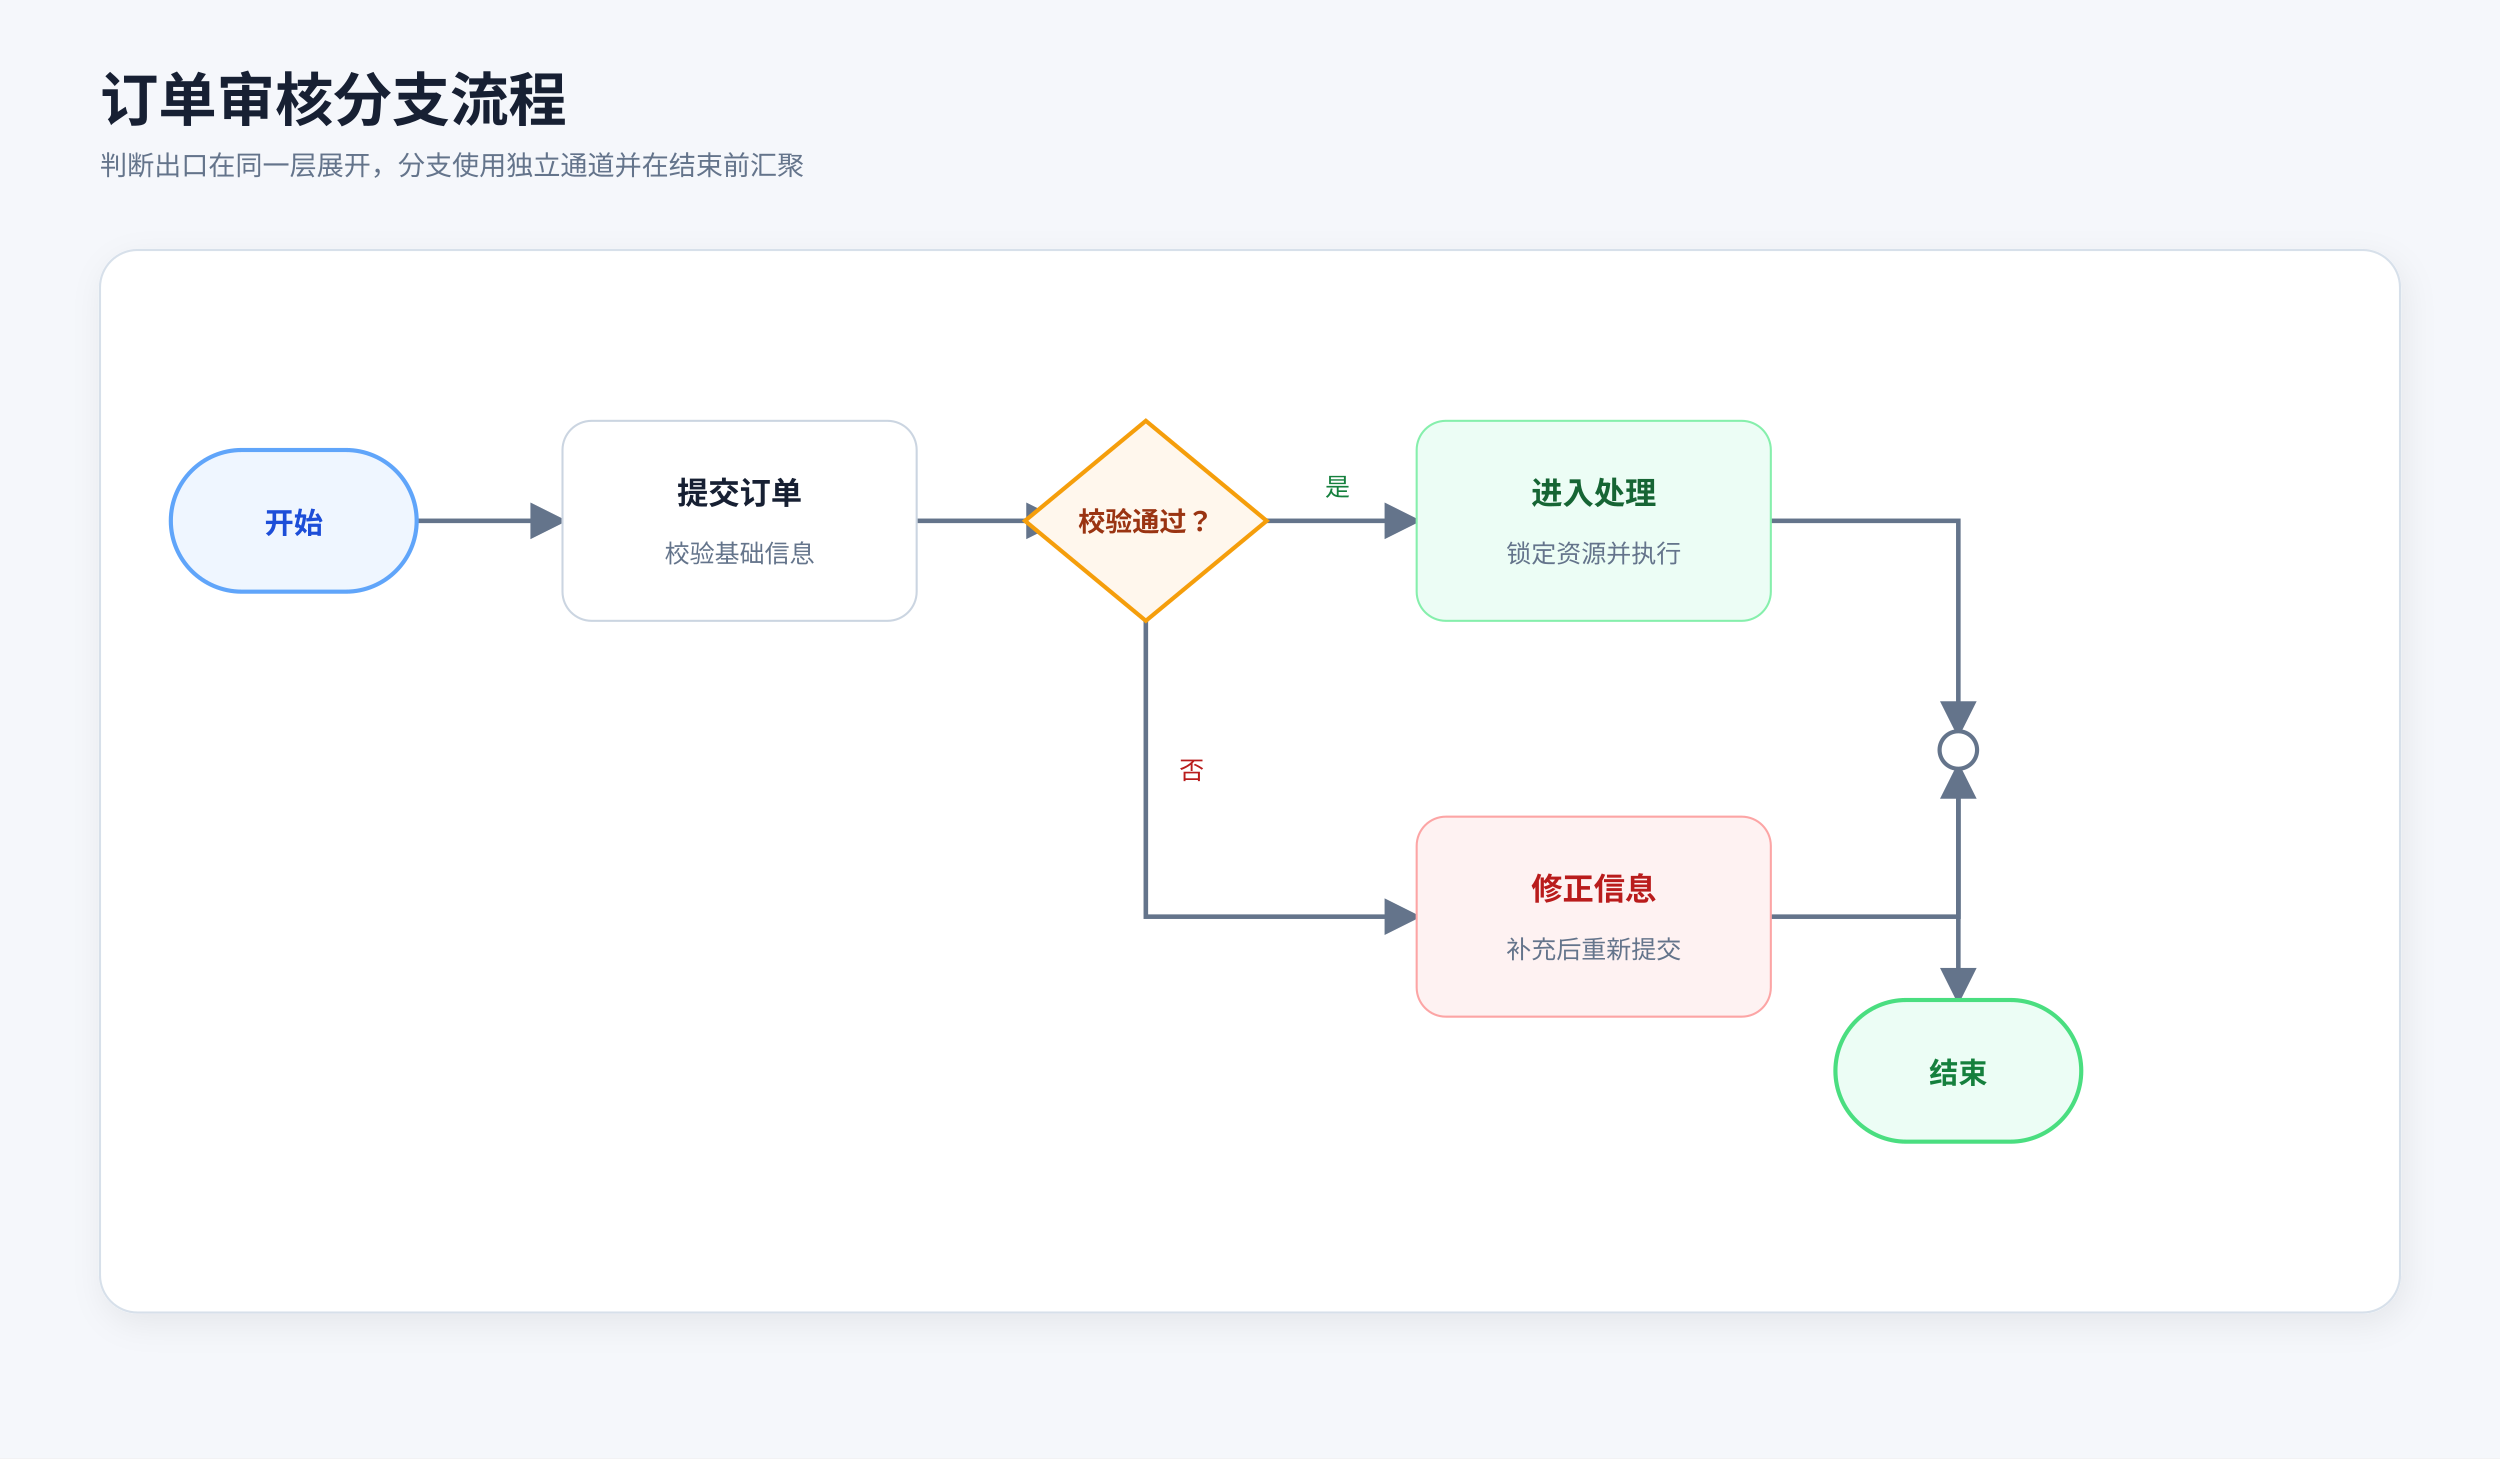
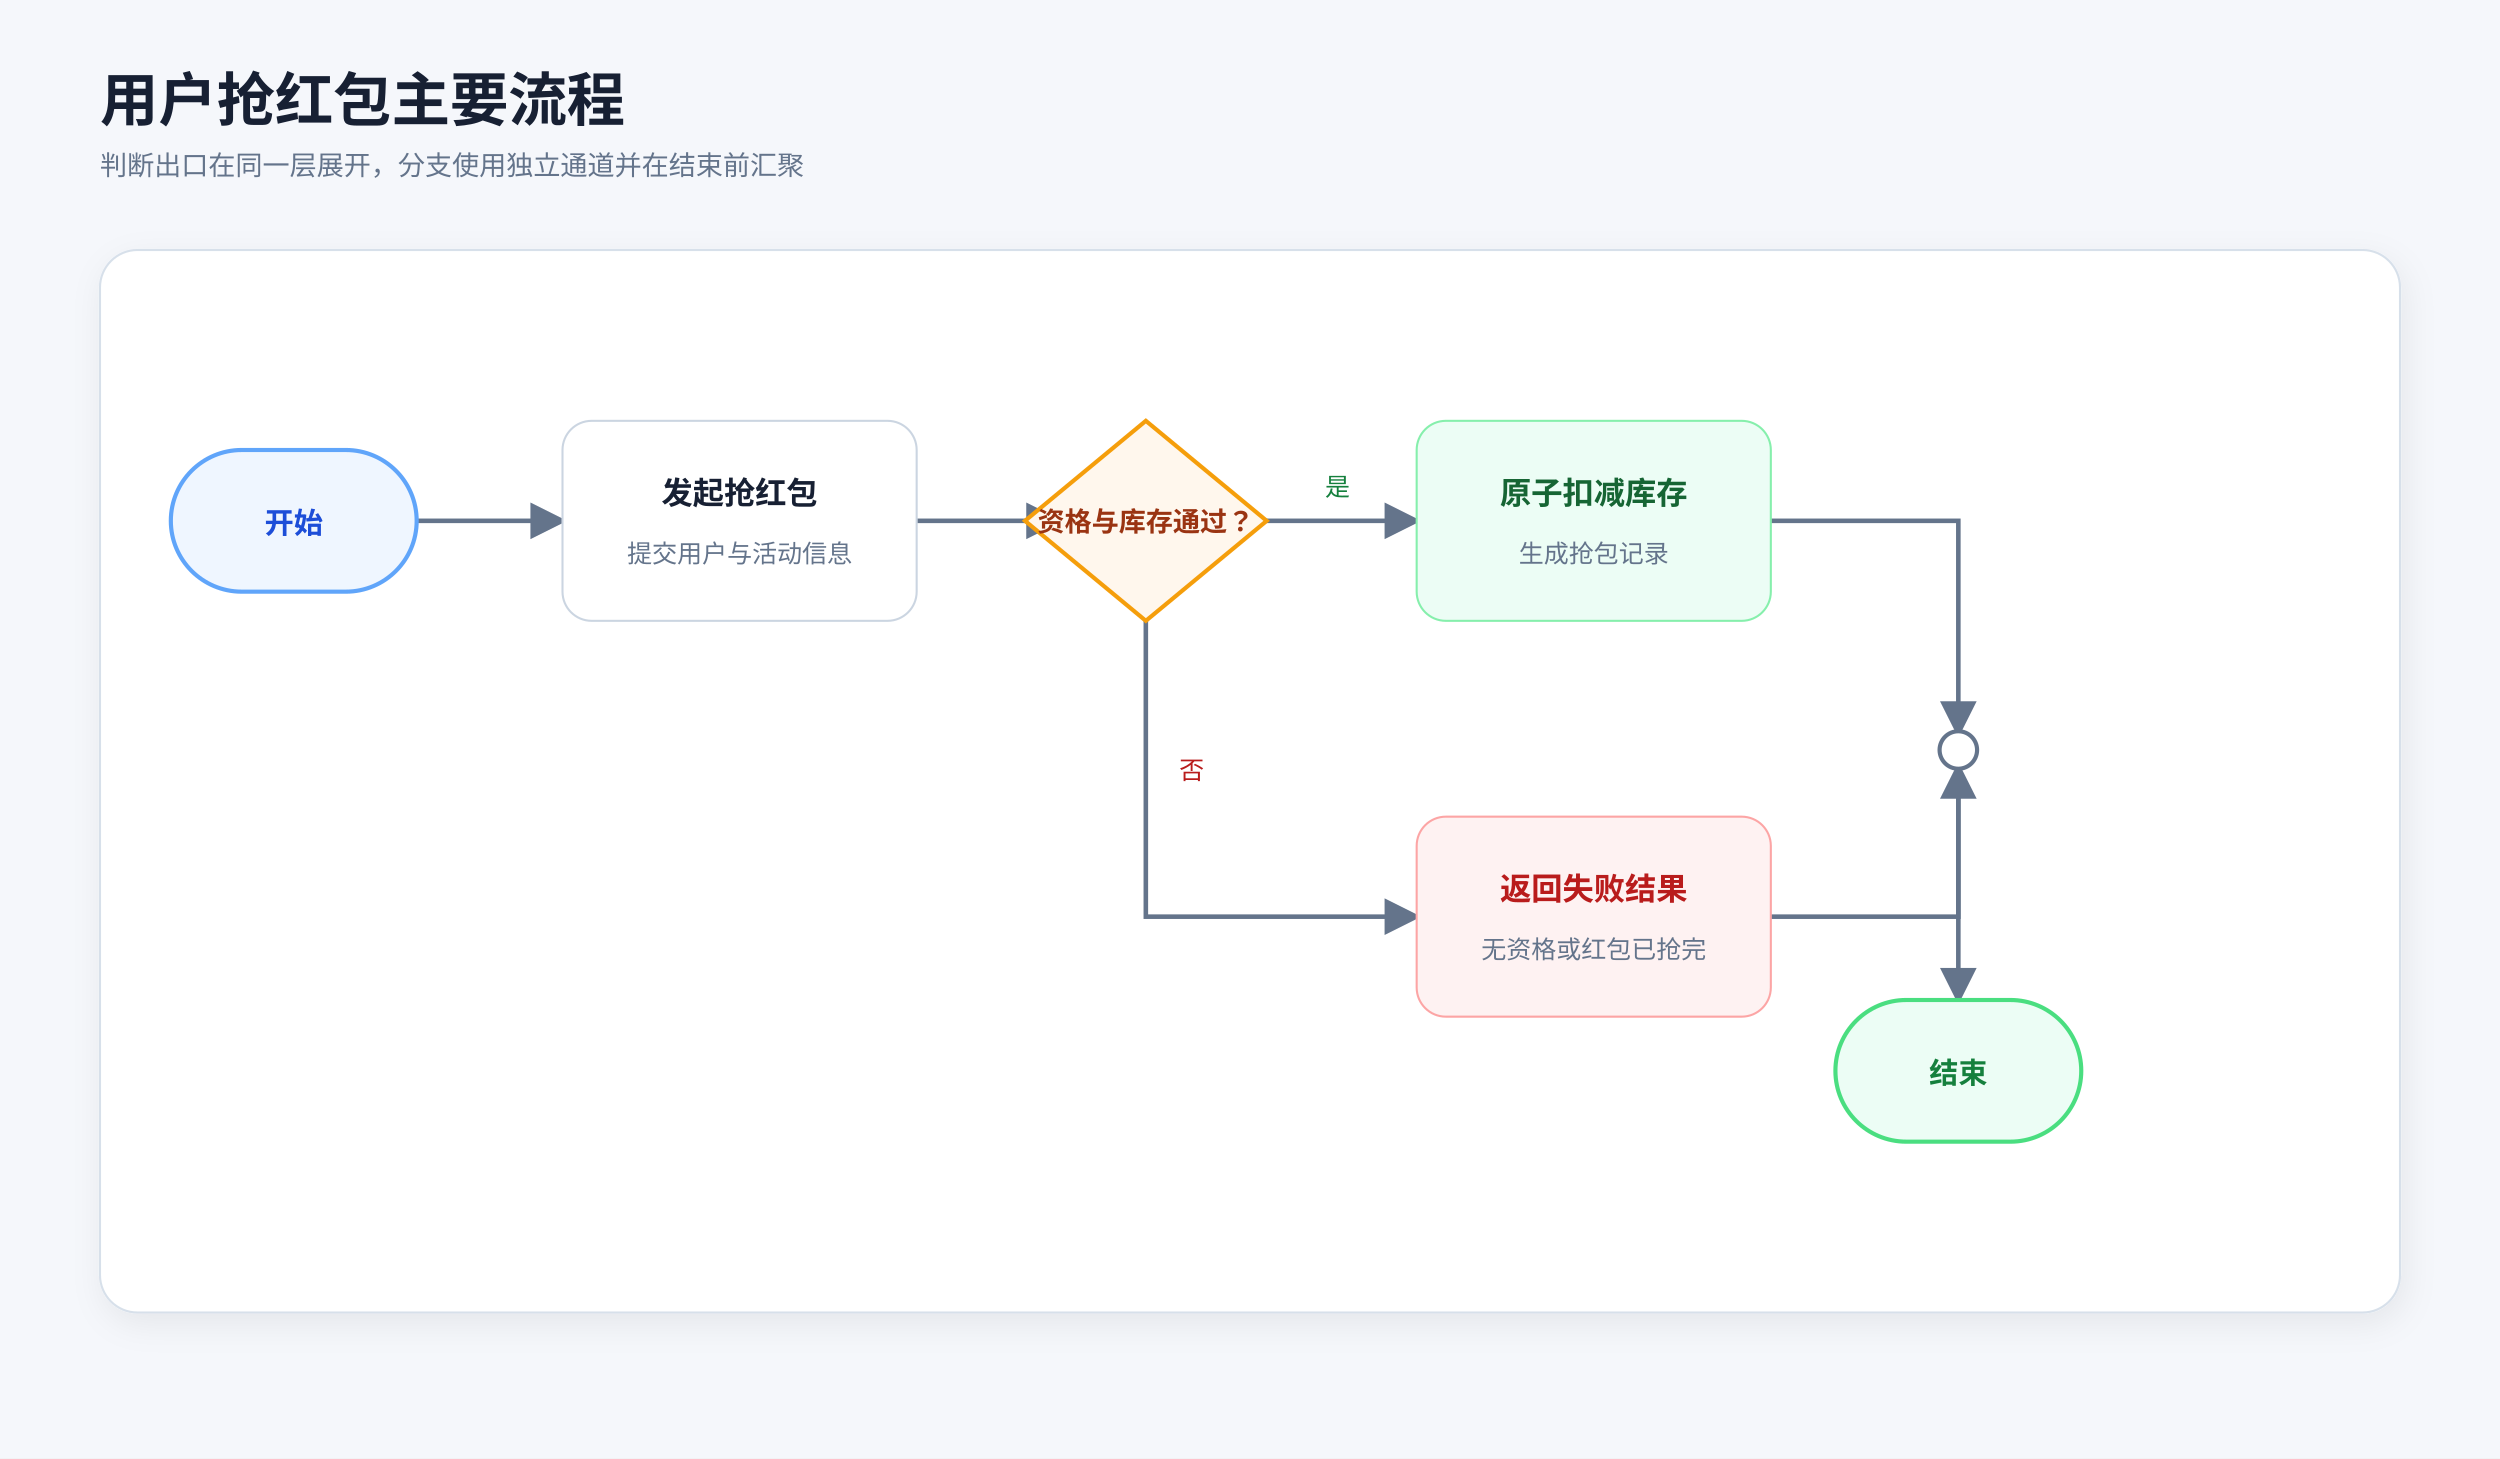
<svg xmlns="http://www.w3.org/2000/svg" width="1200" height="700" viewBox="0 0 1200 700" role="img" aria-labelledby="title desc" font-family="Inter, Noto Sans SC, Microsoft YaHei, Arial, sans-serif">
  <defs>
    <filter id="shadow" x="-10%" y="-20%" width="120%" height="150%">
      <feDropShadow dy="5" stdDeviation="8" flood-color="#0F172A" flood-opacity="0.07" />
    </filter>
    <marker id="arrow" markerWidth="8" markerHeight="8" refX="7" refY="4" orient="auto">
      <path d="M0 0L8 4L0 8Z" fill="#64748B" />
    </marker>
  </defs>
  <rect width="1200" height="700" fill="#F5F7FB" />
-   <text x="48" y="58" font-size="28" font-weight="700" fill="#172033">订单审核分支流程</text>
+   <text x="48" y="58" font-size="28" font-weight="700" fill="#172033">用户抢红包主要流程</text>
  <text x="48" y="84" font-size="13" fill="#64748B">判断出口在同一层展开，分支使用独立通道并在结束前汇聚</text>
  <rect x="48" y="120" width="1104" height="510" rx="18" fill="#FFFFFF" stroke="#D7E0EA" filter="url(#shadow)" />
  <g fill="none" stroke="#64748B" stroke-width="2.2" marker-end="url(#arrow)">
    <line id="branch-edge-1" data-role="edge" x1="200" y1="250" x2="270" y2="250" />
    <line id="branch-edge-2" data-role="edge" x1="440" y1="250" x2="508" y2="250" />
    <path id="branch-edge-pass" data-role="edge" d="M592 250H680" />
    <path id="branch-edge-revise" data-role="edge" d="M550 292V440H680" />
    <path id="branch-edge-pass-merge" data-role="edge" d="M850 250H940V352" />
    <path id="branch-edge-revise-merge" data-role="edge" d="M850 440H940V368" />
    <line id="branch-edge-end" data-role="edge" x1="940" y1="368" x2="940" y2="480" />
  </g>
  <rect id="flow-start" data-role="node" x="82" y="216" width="118" height="68" rx="34" fill="#EFF6FF" stroke="#60A5FA" stroke-width="2" />
  <rect id="branch-submit" data-role="node" x="270" y="202" width="170" height="96" rx="14" fill="#FFFFFF" stroke="#CBD5E1" />
  <polygon id="branch-decision" data-role="node" points="550,202 608,250 550,298 492,250" fill="#FFF7ED" stroke="#F59E0B" stroke-width="2" />
  <rect id="branch-pass" data-role="node" x="680" y="202" width="170" height="96" rx="14" fill="#ECFDF5" stroke="#86EFAC" />
  <rect id="branch-revise" data-role="node" x="680" y="392" width="170" height="96" rx="14" fill="#FEF2F2" stroke="#FCA5A5" />
  <circle cx="940" cy="360" r="9" fill="#FFFFFF" stroke="#64748B" stroke-width="2" />
  <rect id="flow-end" data-role="node" x="881" y="480" width="118" height="68" rx="34" fill="#ECFDF5" stroke="#4ADE80" stroke-width="2" />
  <g text-anchor="middle">
    <text x="141" y="256" font-size="14" font-weight="600" fill="#1D4ED8">开始</text>
-     <text x="355" y="242" font-size="15" font-weight="600" fill="#172033">提交订单</text>
-     <text x="355" y="270" font-size="12" fill="#64748B">校验基础信息</text>
-     <text x="550" y="255" font-size="13" font-weight="600" fill="#9A3412">校验通过？</text>
-     <text x="765" y="242" font-size="15" font-weight="600" fill="#166534">进入处理</text>
-     <text x="765" y="270" font-size="12" fill="#64748B">锁定资源并执行</text>
-     <text x="765" y="432" font-size="15" font-weight="600" fill="#B91C1C">修正信息</text>
-     <text x="765" y="460" font-size="12" fill="#64748B">补充后重新提交</text>
+     <text x="355" y="242" font-size="15" font-weight="600" fill="#172033">发起抢红包</text>
+     <text x="355" y="270" font-size="12" fill="#64748B">提交用户与活动信息</text>
+     <text x="550" y="255" font-size="13" font-weight="600" fill="#9A3412">资格与库存通过？</text>
+     <text x="765" y="242" font-size="15" font-weight="600" fill="#166534">原子扣减库存</text>
+     <text x="765" y="270" font-size="12" fill="#64748B">生成抢包记录</text>
+     <text x="765" y="432" font-size="15" font-weight="600" fill="#B91C1C">返回失败结果</text>
+     <text x="765" y="460" font-size="12" fill="#64748B">无资格或红包已抢完</text>
    <text x="940" y="520" font-size="14" font-weight="600" fill="#15803D">结束</text>
  </g>
  <text x="636" y="238" font-size="12" fill="#15803D">是</text>
  <text x="566" y="374" font-size="12" fill="#B91C1C">否</text>
</svg>
